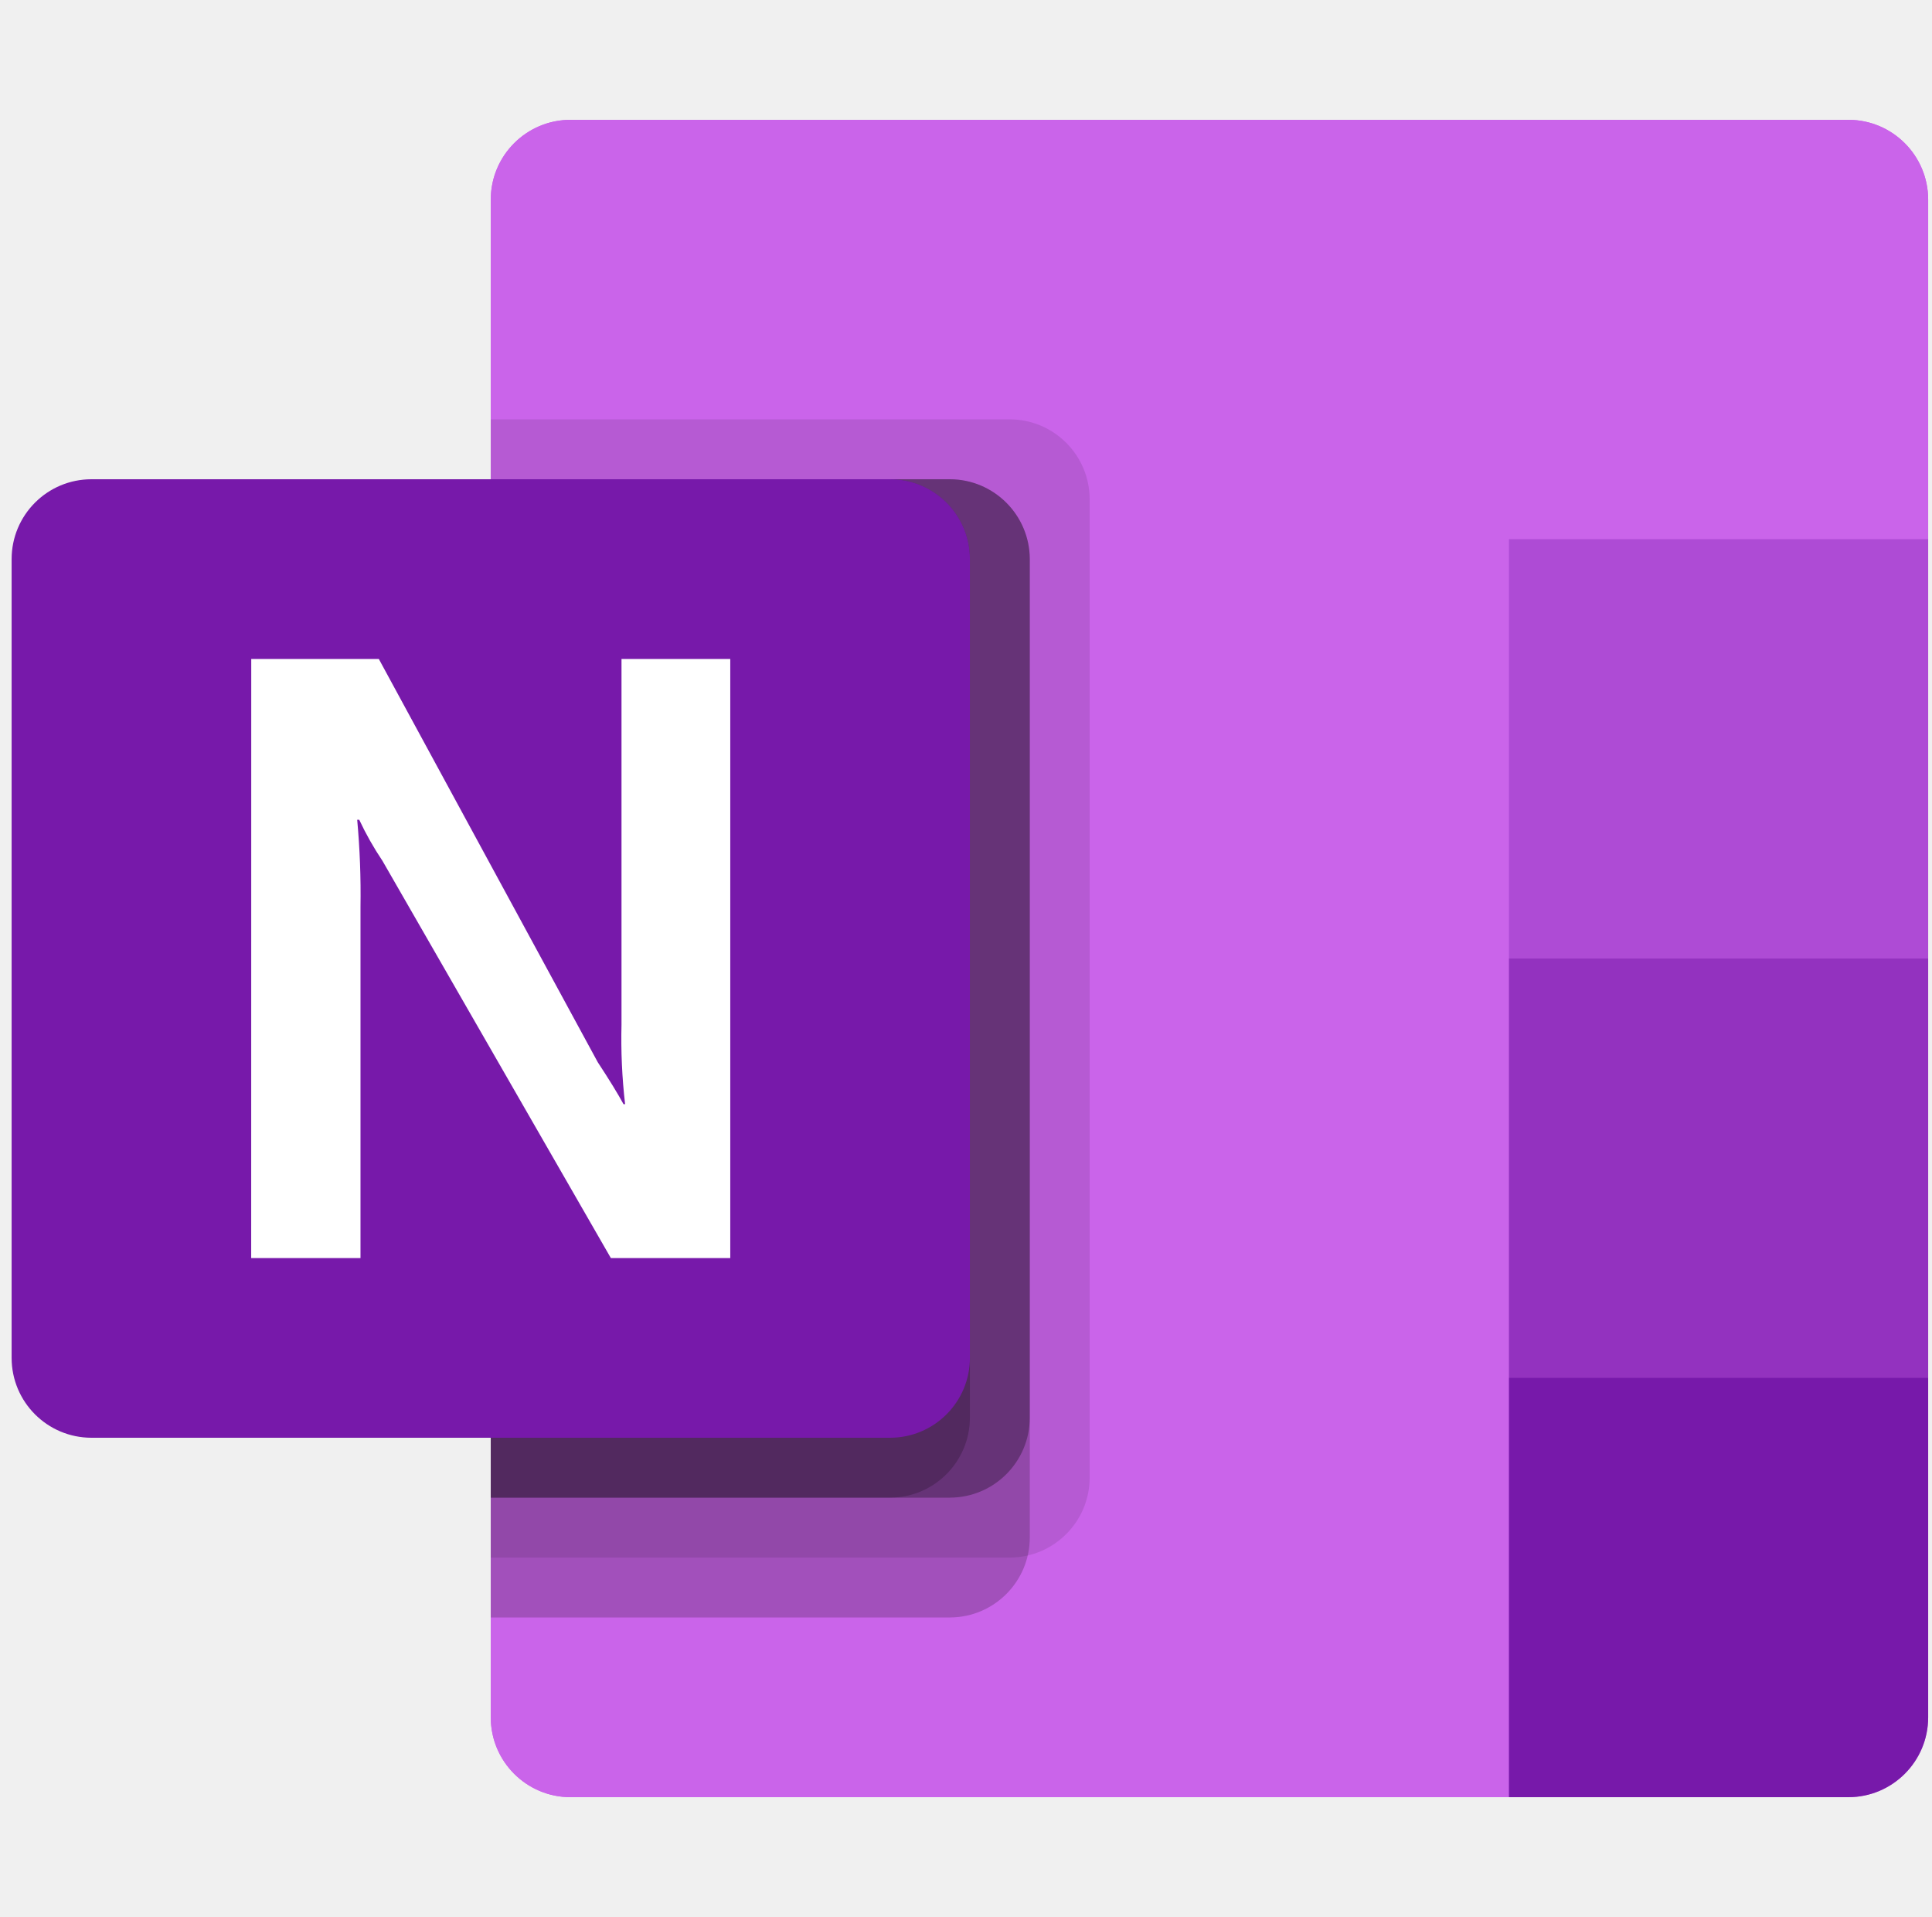
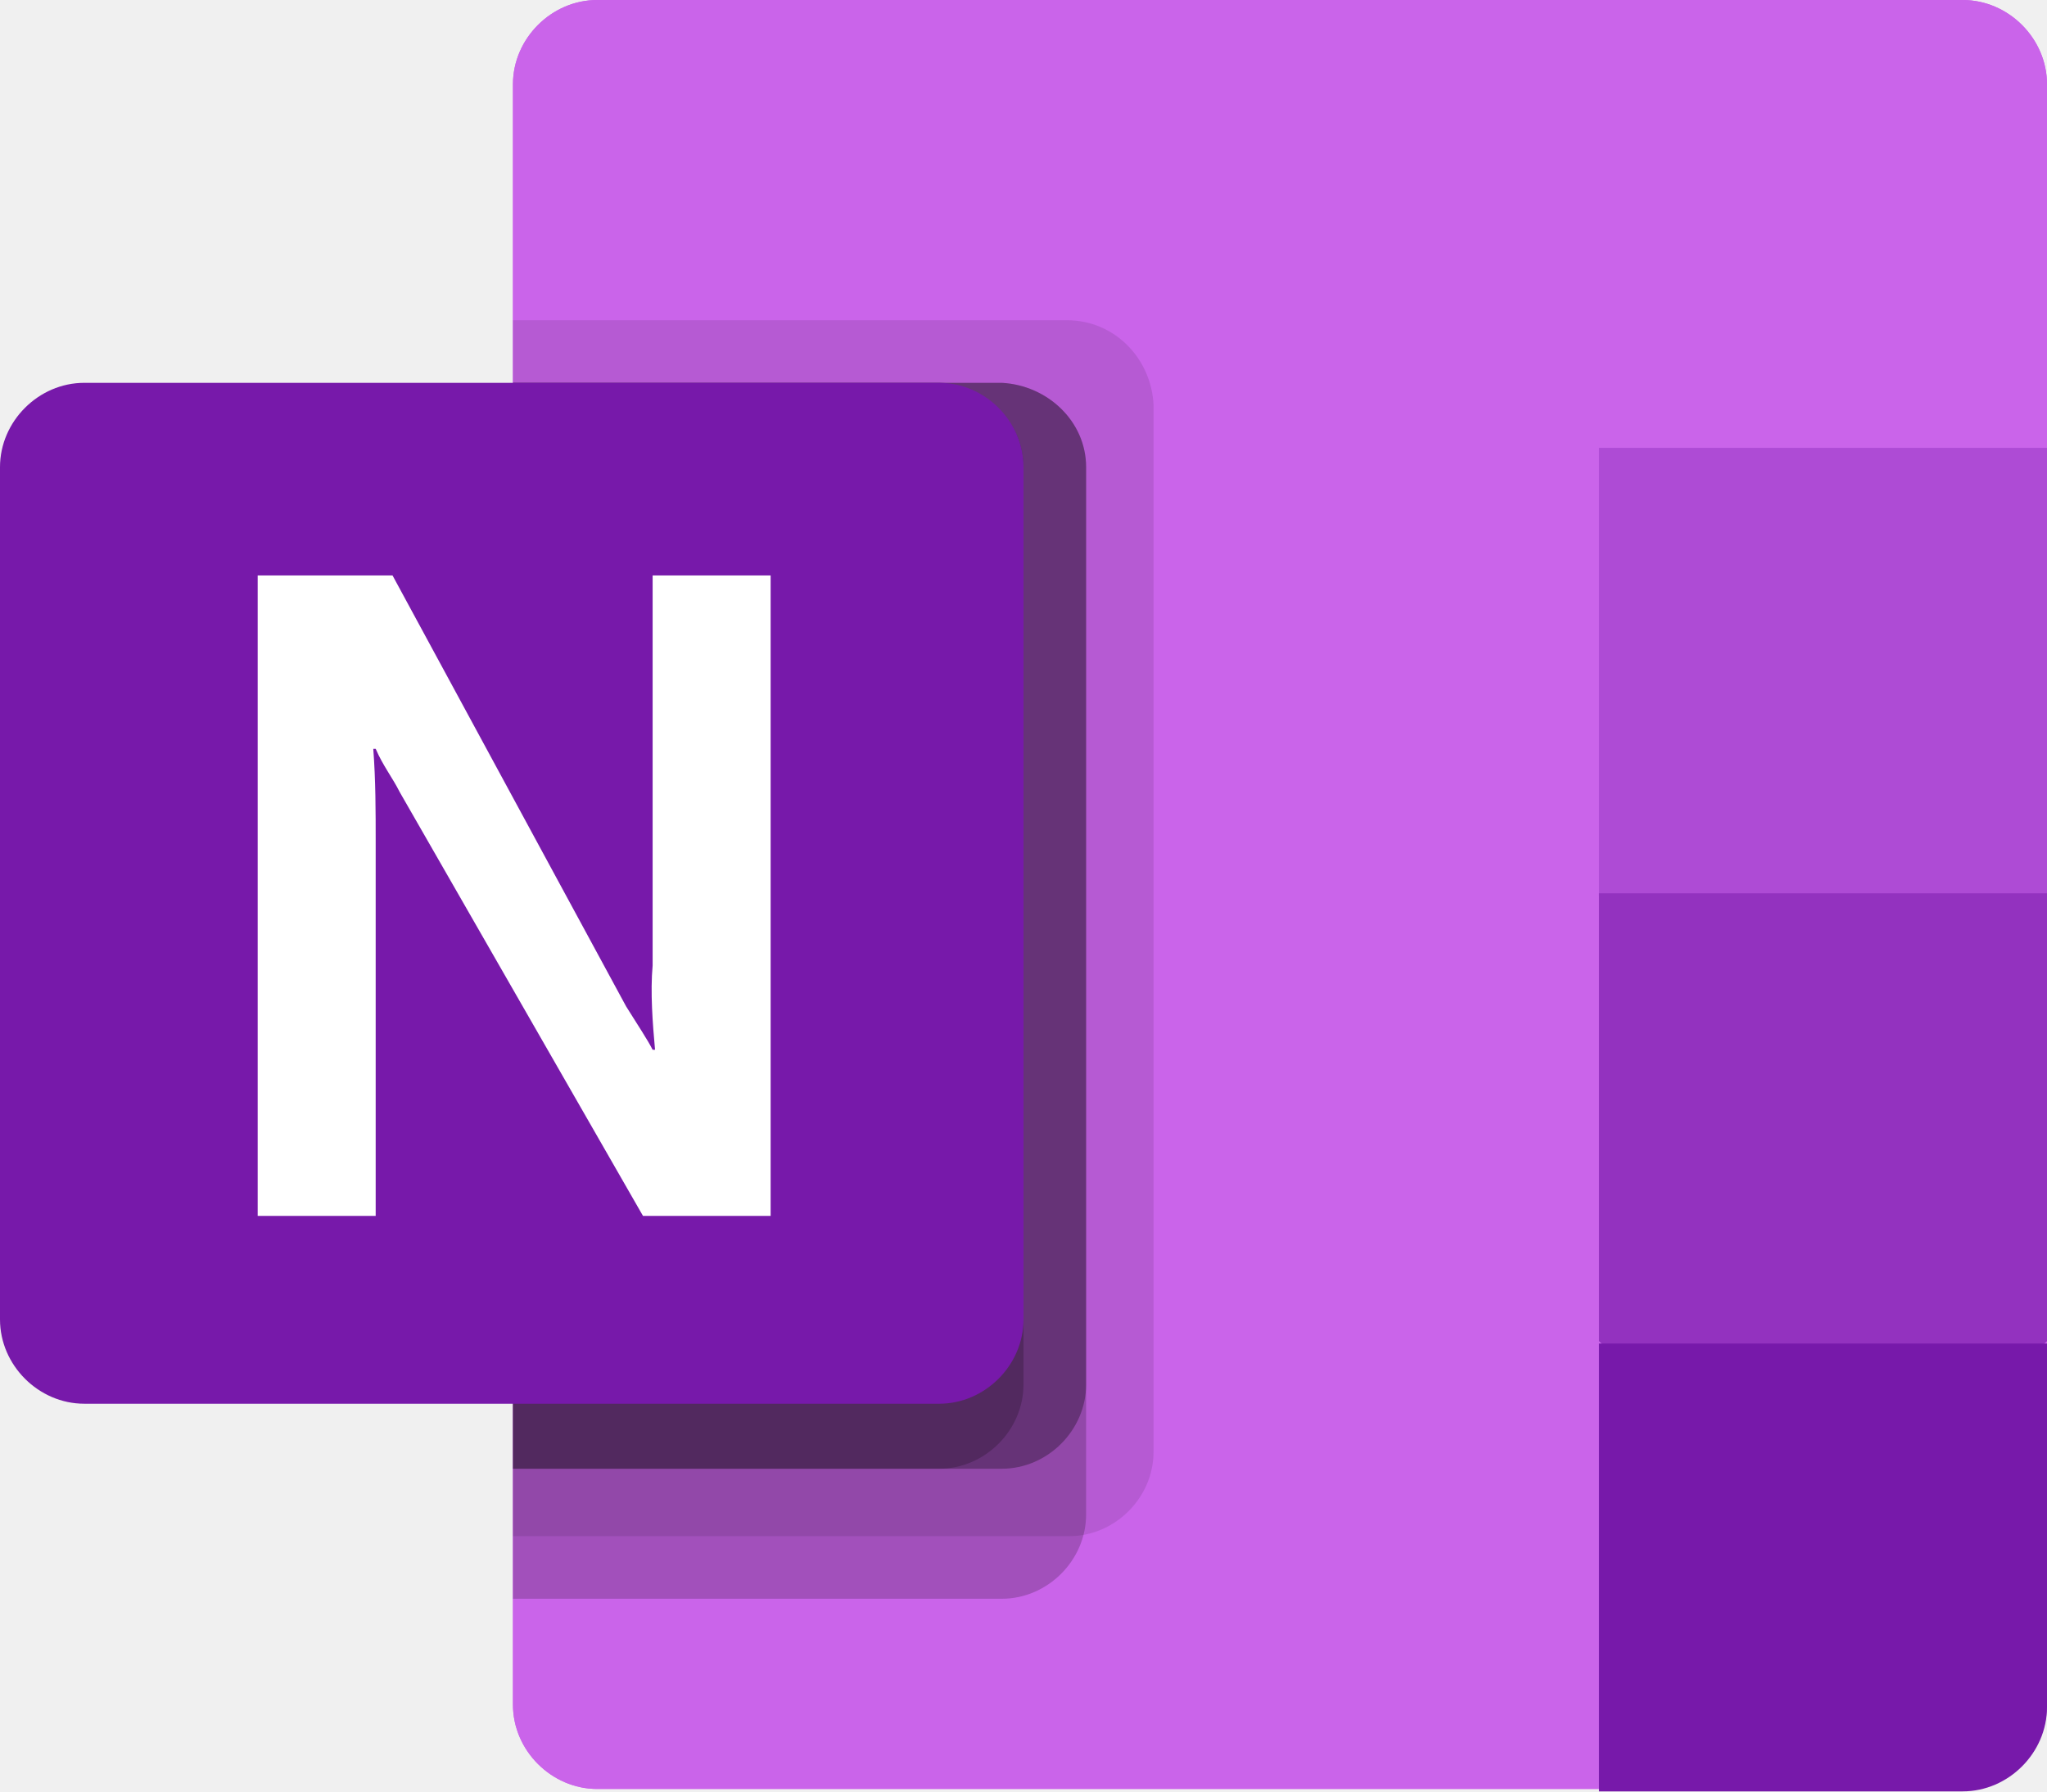
- <svg xmlns="http://www.w3.org/2000/svg" viewBox="-0.13 0 32.13 32" width="2500" height="2480">
-   <path d="M9.333 2h21.334A1.333 1.333 0 0 1 32 3.333v25.334A1.333 1.333 0 0 1 30.667 30H9.333A1.333 1.333 0 0 1 8 28.667V3.333A1.333 1.333 0 0 1 9.333 2z" fill="#ca64ea" />
-   <path d="M32 3.333A1.333 1.333 0 0 0 30.667 2H9.332A1.333 1.333 0 0 0 8 3.333v25.334A1.333 1.333 0 0 0 9.333 30H25l7-21z" fill="#ca64ea" />
-   <path d="M32 9h-7v7l3.5 3.195L32 16z" fill="#ae4bd5" />
-   <path d="M32 16h-7v7l3.5 3.395L32 23z" fill="#9332bf" />
-   <path d="M25 23h7v5.667A1.333 1.333 0 0 1 30.667 30H25v-7z" fill="#7719aa" />
-   <path d="M16.667 7H8v19h8.667A1.337 1.337 0 0 0 18 24.667V8.333A1.337 1.337 0 0 0 16.667 7z" opacity=".1" />
-   <path d="M15.667 8H8v19h7.667A1.337 1.337 0 0 0 17 25.667V9.333A1.337 1.337 0 0 0 15.667 8z" opacity=".2" />
-   <path d="M15.667 8H8v17h7.667A1.337 1.337 0 0 0 17 23.667V9.333A1.337 1.337 0 0 0 15.667 8z" opacity=".3" />
-   <path d="M14.667 8H8v17h6.667A1.337 1.337 0 0 0 16 23.667V9.333A1.337 1.337 0 0 0 14.667 8z" opacity=".2" />
-   <path d="M1.333 8h13.334A1.333 1.333 0 0 1 16 9.333v13.334A1.333 1.333 0 0 1 14.667 24H1.333A1.333 1.333 0 0 1 0 22.667V9.333A1.333 1.333 0 0 1 1.333 8z" fill="#7719aa" />
-   <path d="M4.001 11h2.13l3.656 6.732q.286.435.43.7h.026a9.493 9.493 0 0 1-.06-1.326V11h1.816v10h-1.994l-3.813-6.63a5.133 5.133 0 0 1-.388-.686H5.77a13.628 13.628 0 0 1 .055 1.456V21H4z" fill="#fff" />
-   <path d="M0 0h32v32H0z" fill="none" />
+ <svg xmlns="http://www.w3.org/2000/svg" version="1.1" id="图层_1" x="0px" y="0px" viewBox="0 0 85 74.4" style="enable-background:new 0 0 85 74.4;" xml:space="preserve">
+   <style type="text/css">
+ 	.st0{fill:#CA64EA;}
+ 	.st1{fill:#AE4BD5;}
+ 	.st2{fill:#9332BF;}
+ 	.st3{fill:#7719AA;}
+ 	.st4{opacity:0.1;enable-background:new    ;}
+ 	.st5{opacity:0.2;enable-background:new    ;}
+ 	.st6{opacity:0.3;enable-background:new    ;}
+ 	.st7{fill:#FFFFFF;}
+ </style>
+   <path class="st0" d="M24.8,0h56.7C83.4,0,85,1.6,85,3.5l0,0v67.3c0,1.9-1.6,3.5-3.5,3.5l0,0H24.8c-1.9,0-3.5-1.6-3.5-3.5l0,0V3.5  C21.3,1.6,22.9,0,24.8,0L24.8,0z" />
+   <path class="st0" d="M85,3.5C85,1.6,83.4,0,81.5,0l0,0H24.8c-1.9,0-3.5,1.6-3.5,3.5v67.3c0,1.9,1.6,3.5,3.5,3.5l0,0h41.6L85,18.6  V3.5z" />
+   <path class="st1" d="M85,18.6H66.4v18.6l9.3,8.5l9.3-8.5V18.6H85z" />
+   <path class="st2" d="M85,37.1H66.4v18.6l9.3,9l9.3-9V37.1H85z" />
+   <path class="st3" d="M66.4,55.8H85v15.1c0,1.9-1.6,3.5-3.5,3.5l0,0H66.4V55.8z" />
+   <path class="st4" d="M44.3,13.3H21.3v50.5h23.1c1.9,0,3.5-1.6,3.5-3.5V16.8C47.8,14.9,46.3,13.3,44.3,13.3z" />
+   <path class="st5" d="M41.6,15.9H21.3v50.5h20.3c1.9,0,3.5-1.6,3.5-3.5V19.4C45.1,17.5,43.5,16,41.6,15.9z" />
+   <path class="st6" d="M41.6,15.9H21.3V61h20.3c1.9,0,3.5-1.6,3.5-3.5V19.4C45.1,17.5,43.5,16,41.6,15.9z" />
+   <path class="st5" d="M39,15.9H21.3V61H39c1.9,0,3.5-1.6,3.5-3.5V19.4C42.5,17.5,40.9,16,39,15.9z" />
+   <path class="st3" d="M3.5,15.9H39c1.9,0,3.5,1.6,3.5,3.5l0,0v35.4c0,1.9-1.6,3.5-3.5,3.5l0,0H3.5c-1.9,0-3.5-1.6-3.5-3.5l0,0V19.4  C0,17.5,1.6,15.9,3.5,15.9L3.5,15.9z" />
+   <path class="st7" d="M10.6,23.9h5.7l9.7,17.9c0.5,0.8,0.9,1.4,1.1,1.8h0.1c-0.1-1.1-0.2-2.4-0.1-3.5V23.9H32v26.6h-5.3L16.6,32.9  c-0.3-0.6-0.7-1.1-1-1.8h-0.1c0.1,1.3,0.1,2.6,0.1,3.9v15.5h-4.9V23.9z" />
</svg>
